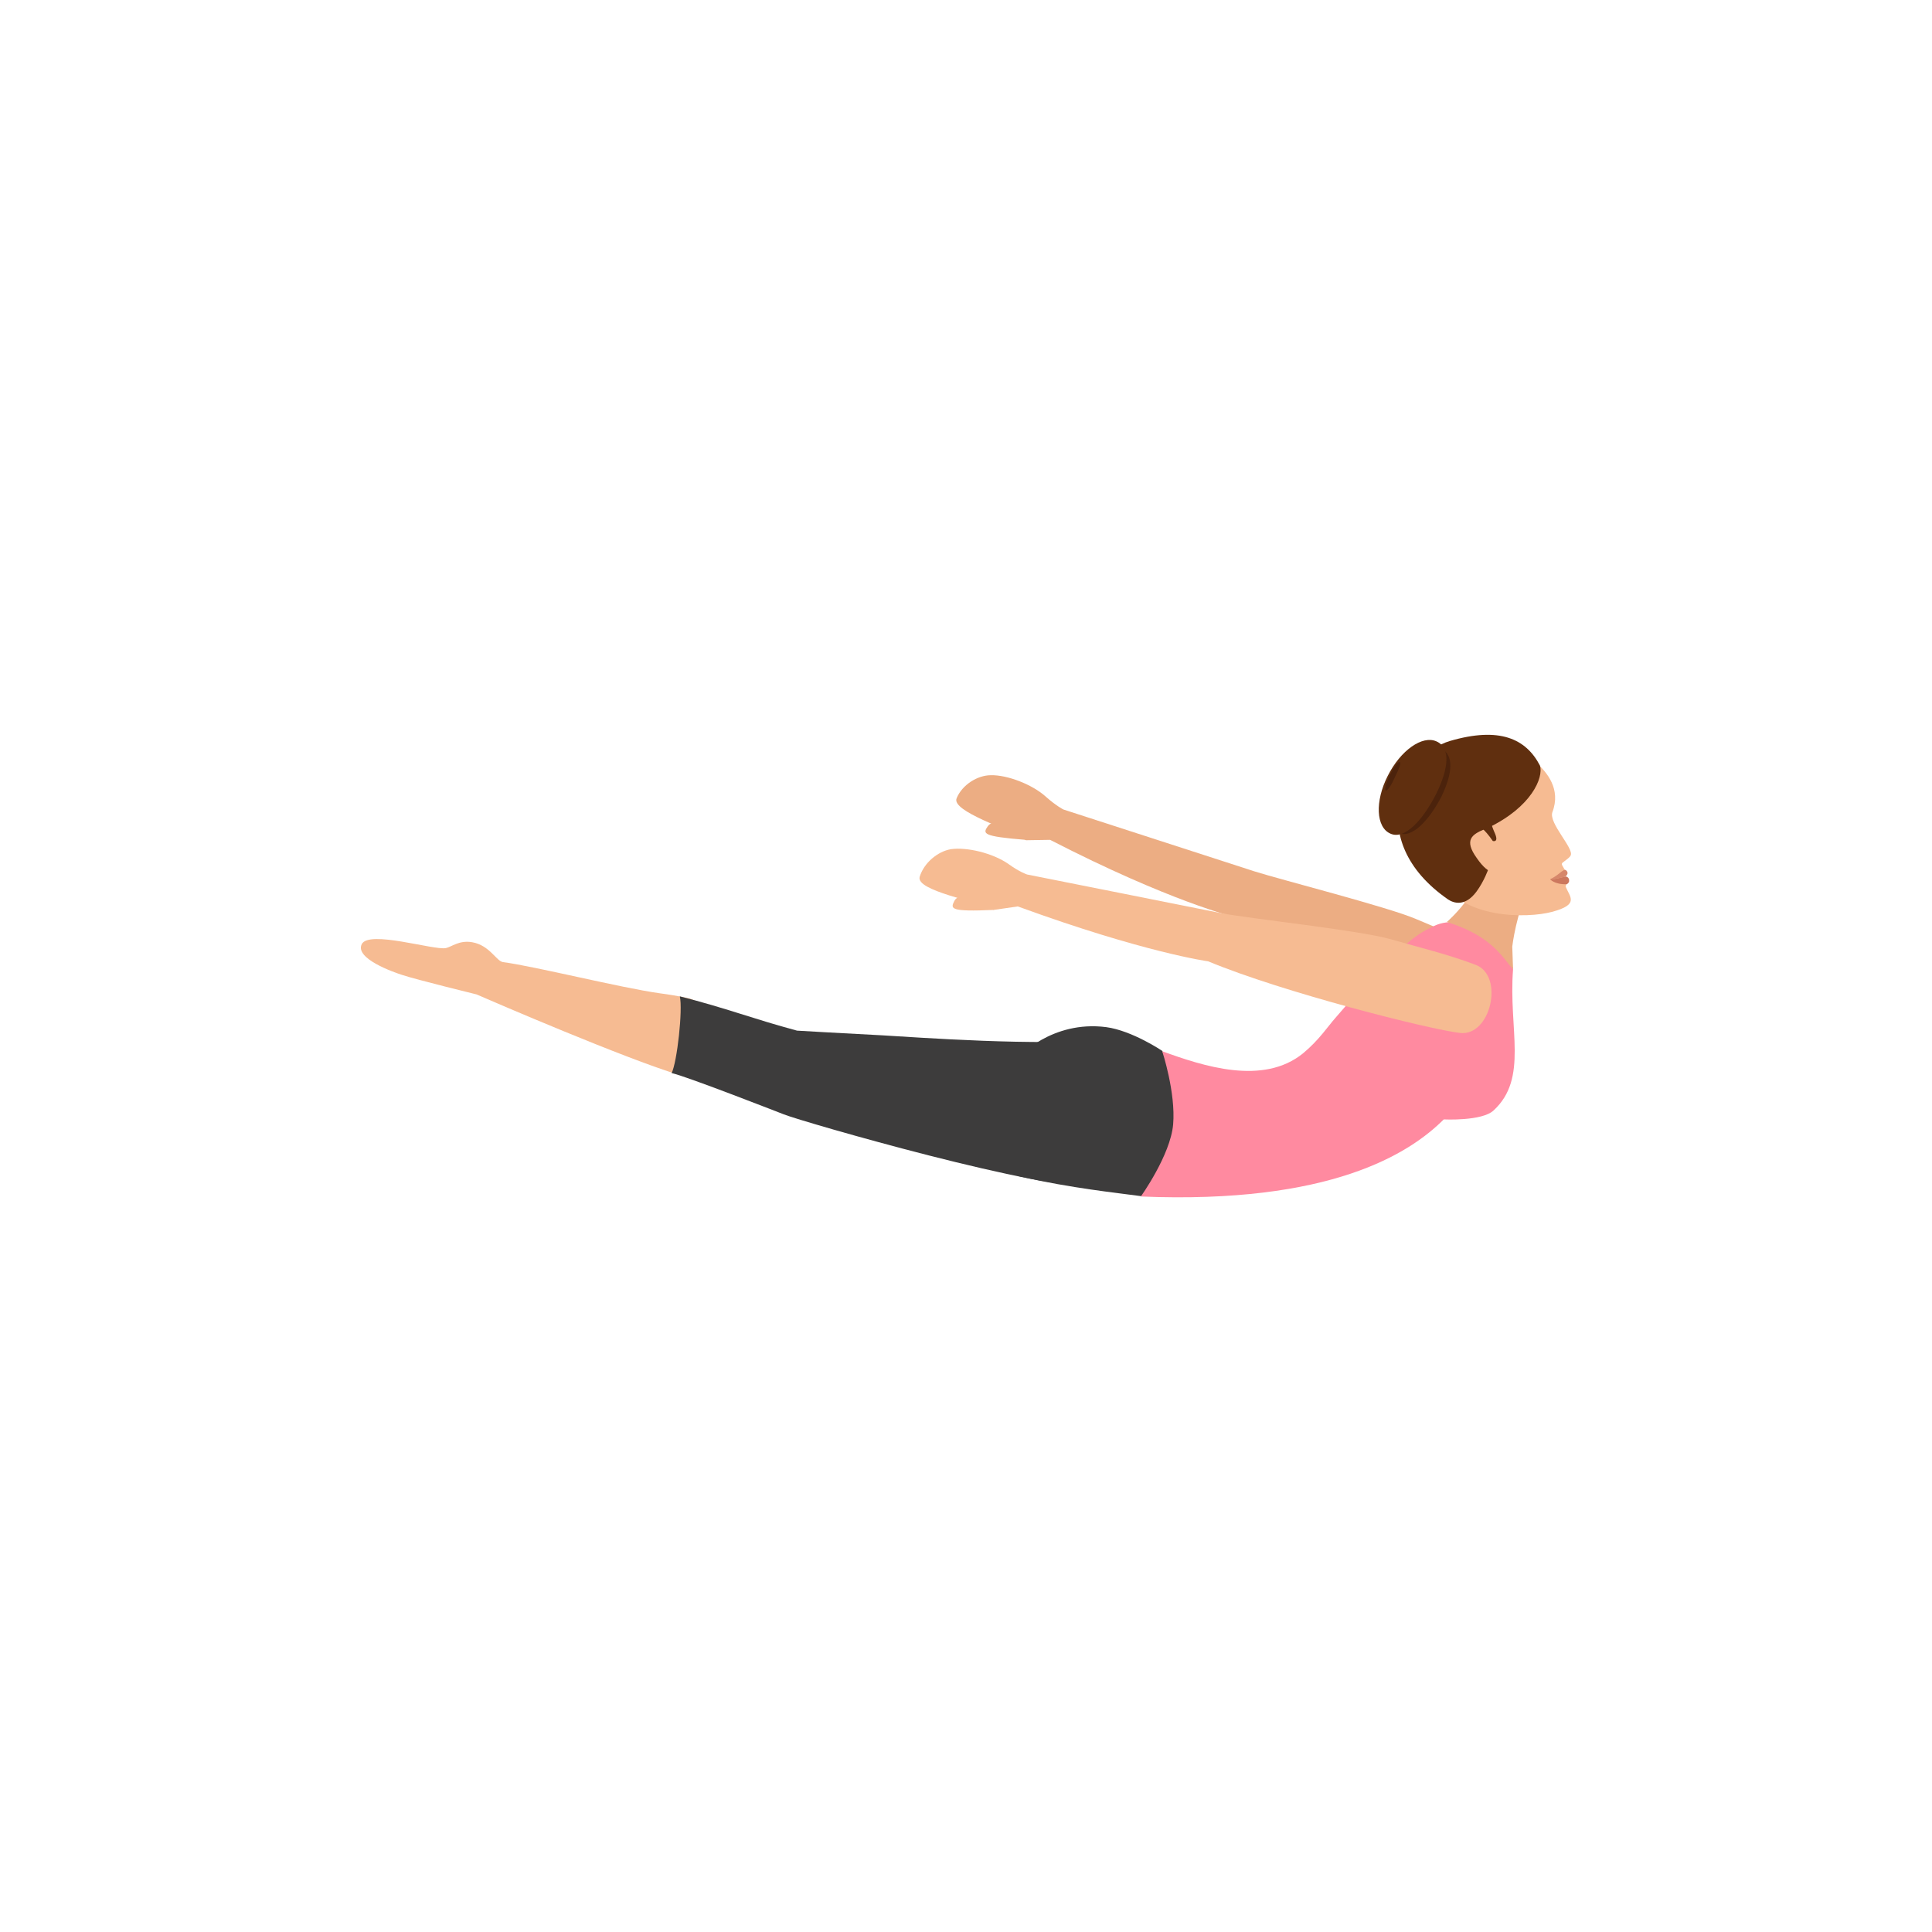
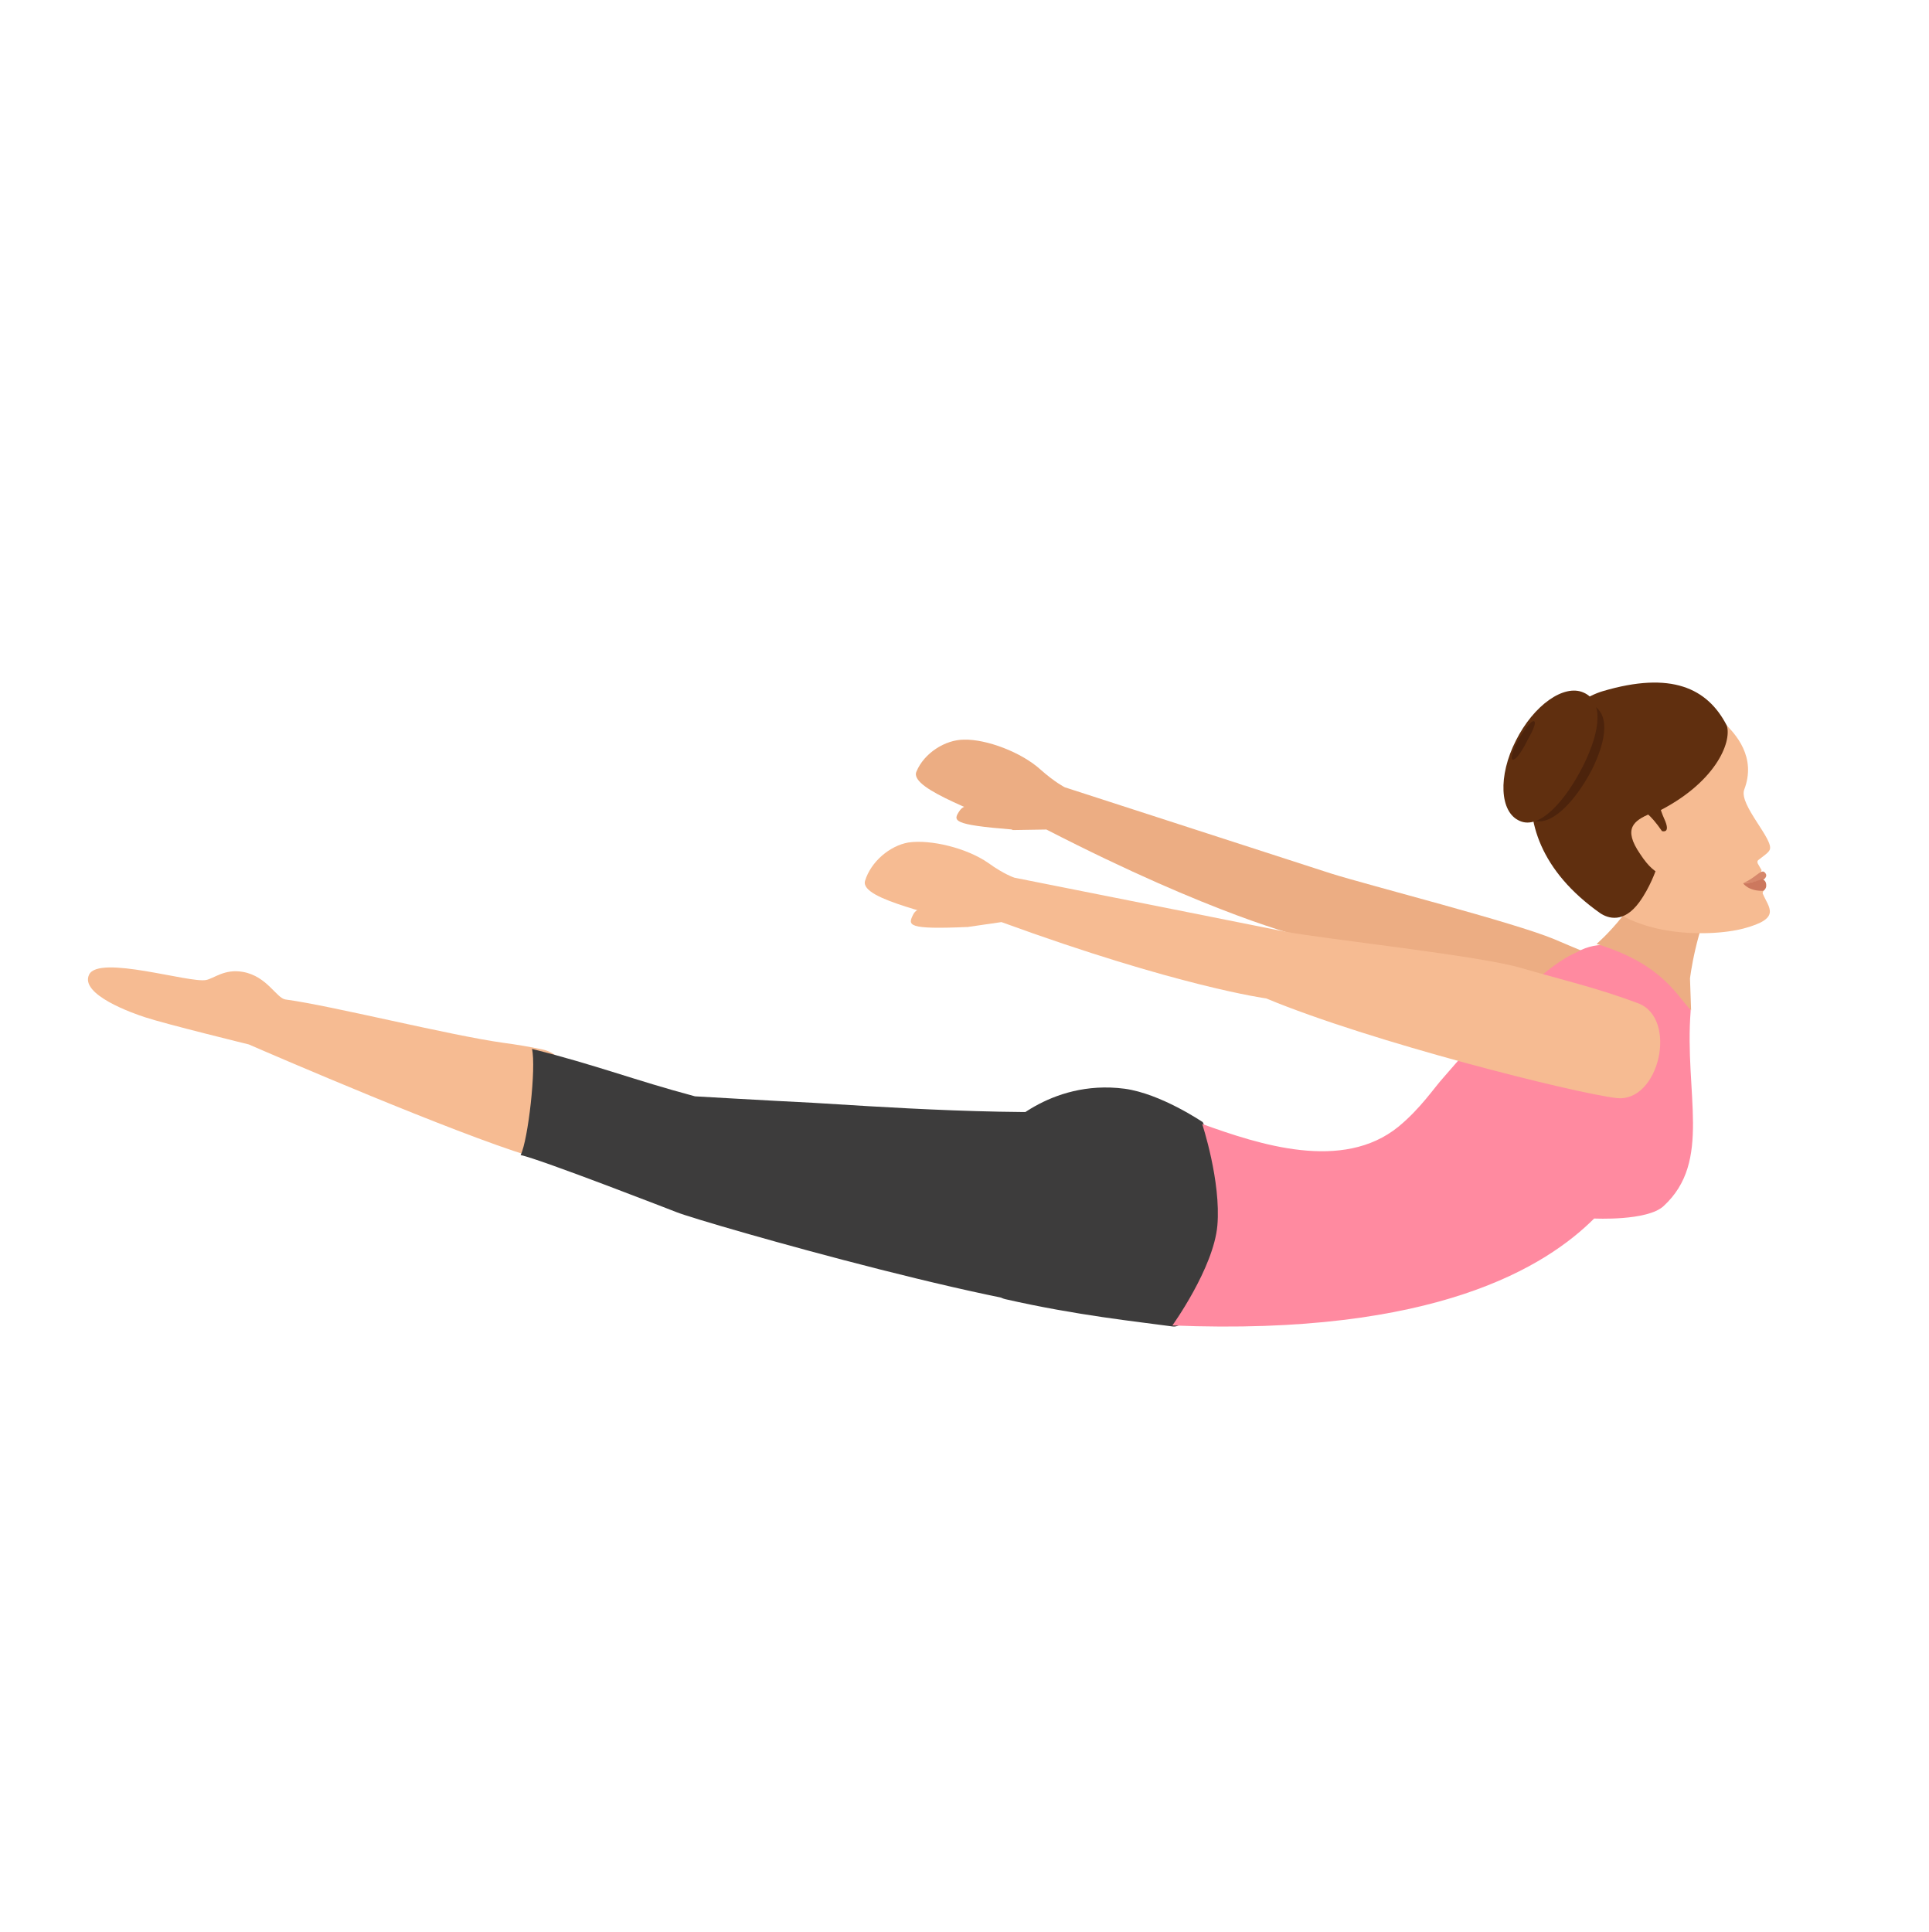
- <svg xmlns="http://www.w3.org/2000/svg" width="500" height="500" viewBox="0 0 500 500" fill="none">
-   <path d="M300.786 271.967C300.786 271.967 293.027 266.727 286.276 265.82C272.168 264.007 263.503 273.68 263.503 273.68C263.503 273.68 257.054 302.902 264.107 304.514C277.509 307.537 288.593 308.646 295.244 309.553C299.778 310.157 308.746 288.996 308.746 288.996L300.786 271.967Z" fill="#3D3C3C" />
-   <path d="M247.582 206.57C246.07 209.996 261.487 214.631 265.518 217.453L271.765 217.352C302.902 233.374 319.428 237.303 319.428 237.303C337.566 247.682 373.539 262.293 381.298 264.208C389.057 266.122 394.599 250.907 387.445 247.178C380.391 243.45 373.64 240.931 366.385 237.807C359.029 234.683 331.318 227.63 324.668 225.514C323.761 225.211 275.192 209.492 275.192 209.492C275.192 209.492 273.378 208.585 270.758 206.267C267.13 202.942 260.58 200.524 256.449 200.625C252.922 200.625 248.992 203.144 247.582 206.57Z" fill="#ECAD83" />
-   <path d="M261.588 214.026C261.588 214.026 257.154 211.608 255.643 213.825C254.333 215.739 254.131 216.445 265.417 217.352C265.417 217.452 265.921 215.941 261.588 214.026Z" fill="#ECAD83" />
-   <path d="M386.538 287.384C395.607 279.021 390.367 266.425 391.576 250.907C391.475 249.093 386.739 242.04 383.112 240.427C379.081 238.614 374.345 237.707 370.415 240.024C366.888 241.536 360.842 245.667 345.627 263.402C343.813 265.417 341.395 269.146 337.263 272.572C326.884 281.036 311.366 275.897 300.786 272.068C300.786 272.068 304.313 282.749 303.607 291.012C302.902 298.972 295.244 309.653 295.244 309.653C344.317 311.669 364.772 298.569 373.64 289.702C373.64 289.702 383.515 290.206 386.538 287.384Z" fill="#FF8AA0" />
-   <path d="M391.374 244.962C391.374 244.962 392.382 236.094 396.11 228.738L384.119 222.491C383.414 230.854 374.446 238.613 374.446 238.613C386.538 242.342 389.057 248.287 391.576 250.806L391.374 244.962Z" fill="#ECAD83" />
-   <path d="M401.753 210.198C404.071 204.152 400.242 199.819 397.723 197.501C389.863 190.246 383.817 191.052 376.36 193.269C366.586 196.191 370.415 223.096 372.632 227.227C378.174 237.908 395.204 237.707 401.653 235.994C408.807 234.079 406.288 232.165 405.179 229.444C405.179 229.343 405.381 228.839 405.381 228.839C405.079 227.832 404.676 226.522 404.978 225.111C404.978 225.111 404.474 224.305 404.273 223.902C404.172 223.599 404.172 223.398 404.474 223.196C405.381 222.491 406.288 221.886 406.489 221.383C407.396 219.569 400.746 213.019 401.753 210.198Z" fill="#F6BB92" />
-   <path d="M401.149 227.529C401.149 227.529 401.955 227.731 405.179 226.824C405.482 226.521 406.086 225.917 405.28 225.212C404.575 224.708 403.366 226.622 401.149 227.529Z" fill="#D6876B" />
-   <path d="M401.149 227.529C401.149 227.529 402.257 228.94 405.482 228.839C405.885 228.638 406.086 228.234 406.086 228.033C406.187 226.924 405.179 226.824 405.179 226.824C401.955 227.731 401.149 227.529 401.149 227.529Z" fill="#CC785E" />
-   <path d="M375.252 191.758C363.261 195.284 352.378 217.251 374.748 232.769C376.26 233.777 379.182 234.684 382.104 230.754C384.119 228.033 385.228 224.809 385.228 224.809C385.53 223.902 385.832 222.793 386.135 221.685C386.437 220.476 384.019 214.833 385.127 214.228C396.312 208.888 399.537 201.23 398.529 198.106C394.901 191.153 388.049 188.029 375.252 191.758Z" fill="#602F0F" />
-   <path d="M382.205 222.088C385.53 226.925 387.848 226.421 390.971 225.212L386.739 217.453L384.119 214.631C380.996 215.941 378.779 217.352 382.205 222.088Z" fill="#F6BB92" />
-   <path d="M361.951 215.538C358.424 213.926 358.021 207.779 361.044 201.733C364.067 195.687 369.307 192.06 372.833 193.672C376.36 195.284 375.957 200.121 373.035 206.167C369.911 212.213 365.377 217.151 361.951 215.538Z" fill="#4C230C" />
-   <path d="M386.739 215.337C386.336 214.43 386.034 213.523 385.832 212.818C385.53 211.81 385.53 211.104 385.53 211.104L382.406 213.422C382.507 213.926 382.709 214.43 382.809 214.934C382.809 214.934 383.112 214.732 383.716 214.329C383.716 214.329 383.615 214.329 383.615 214.43C384.321 215.034 385.228 216.042 386.336 217.654C386.437 217.654 388.049 218.158 386.739 215.337Z" fill="#602F0F" />
-   <path d="M359.835 215.74C356.106 214.127 355.804 207.376 359.129 200.826C362.455 194.176 368.098 190.246 371.725 191.858C375.453 193.47 374.95 198.811 371.725 205.361C368.4 212.011 363.563 217.453 359.835 215.74Z" fill="#602F0F" />
-   <path d="M358.625 204.555C358.222 204.353 358.726 202.539 359.734 200.524C360.742 198.509 361.85 196.997 362.253 197.199C362.656 197.4 362.152 198.811 361.145 200.826C360.238 202.942 359.129 204.756 358.625 204.555Z" fill="#4C230C" />
-   <path d="M238.009 226.925C237.001 230.552 252.822 233.172 257.154 235.49L263.402 234.583C296.252 246.574 312.676 248.791 312.676 248.791C332.023 256.852 370.012 266.425 377.872 267.332C385.832 268.239 389.359 252.519 381.903 249.698C374.446 246.876 367.493 245.264 359.835 243.047C352.177 240.83 323.358 237.707 316.405 236.397C315.498 236.195 265.82 226.32 265.82 226.32C265.82 226.32 263.906 225.716 260.984 223.599C256.953 220.778 250.202 219.166 246.07 219.77C242.644 220.375 239.117 223.297 238.009 226.925Z" fill="#F6BB92" />
-   <path d="M252.922 232.568C252.922 232.568 248.186 230.754 246.977 233.172C245.97 235.187 245.768 235.994 257.155 235.49C257.155 235.389 257.457 233.877 252.922 232.568Z" fill="#F6BB92" />
-   <path d="M93.612 244.357C95.425 240.629 112.253 245.97 115.377 245.365C116.888 245.063 118.803 243.249 122.229 243.854C126.763 244.66 128.476 248.791 130.189 248.993C138.553 250.101 160.621 255.643 170.697 257.054C173.015 257.356 175.433 257.759 177.852 258.263C187.727 260.178 179.061 279.122 175.534 278.114C161.628 273.882 128.174 259.472 123.337 257.356C123.337 257.356 107.719 253.527 104.091 252.318C101.874 251.612 91.798 248.086 93.612 244.357Z" fill="#F6BB92" />
-   <path d="M206.268 266.727C194.982 263.704 187.928 260.883 175.937 257.86C176.743 261.286 175.232 274.889 173.821 277.711C177.348 278.416 202.842 288.392 202.842 288.392C207.578 290.306 271.967 308.847 283.152 306.731C287.283 306.127 291.012 305.22 293.934 304.313C299.778 302.499 295.042 269.851 286.88 268.944C269.146 270.859 237.102 268.44 228.235 267.936C220.073 267.533 206.268 266.727 206.268 266.727Z" fill="#3D3C3C" />
+ <svg xmlns="http://www.w3.org/2000/svg" width="500" height="501" viewBox="0 0 500 501" fill="none">
+   <path d="M311.874 290.988C311.874 290.988 301.03 283.6 291.595 282.321C271.878 279.764 259.767 293.404 259.767 293.404C259.767 293.404 250.754 334.607 260.612 336.88C279.342 341.142 294.834 342.705 304.129 343.984C310.466 344.837 323 315 323 315L311.874 290.988Z" fill="#3D3C3C" />
+   <path d="M237.637 200.087C235.531 204.86 257.012 211.318 262.628 215.25L271.333 215.109C314.716 237.433 337.741 242.908 337.741 242.908C363.013 257.369 413.135 277.727 423.946 280.394C434.756 283.062 442.478 261.862 432.51 256.667C422.682 251.472 413.275 247.962 403.167 243.61C392.918 239.258 354.308 229.43 345.042 226.481C343.778 226.06 276.106 204.158 276.106 204.158C276.106 204.158 273.579 202.895 269.929 199.665C264.874 195.032 255.748 191.663 249.992 191.803C245.078 191.803 239.603 195.313 237.637 200.087Z" fill="#ECAD83" />
+   <path d="M257.152 210.475C257.152 210.475 250.974 207.105 248.868 210.194C247.043 212.862 246.762 213.845 262.487 215.108C262.487 215.249 263.189 213.143 257.152 210.475Z" fill="#ECAD83" />
+   <path d="M431.372 312.759C444.025 301.133 436.715 283.625 438.402 262.055C438.261 259.534 431.654 249.729 426.592 247.488C420.969 244.967 414.361 243.706 408.878 246.928C403.958 249.029 395.523 254.772 374.294 279.423C371.763 282.224 368.389 287.407 362.625 292.169C348.145 303.935 326.494 296.791 311.732 291.469C311.732 291.469 316.653 306.316 315.669 317.801C314.685 328.866 304 343.713 304 343.713C372.466 346.515 401.005 328.306 413.377 315.98C413.377 315.98 427.155 316.681 431.372 312.759Z" fill="#FF8AA0" />
+   <path d="M438.223 253.746C438.223 253.746 439.665 241.219 445 230.828L427.842 222.002C426.833 233.817 414 244.778 414 244.778C431.302 250.045 434.907 258.443 438.512 262.002L438.223 253.746Z" fill="#ECAD83" />
+   <path d="M452.277 204.789C455.509 196.355 450.17 190.311 446.657 187.078C435.698 176.958 427.267 178.082 416.87 181.175C403.24 185.251 408.58 222.781 411.671 228.544C419.399 243.444 443.144 243.163 452.137 240.773C462.113 238.103 458.6 235.432 457.055 231.637C457.055 231.496 457.336 230.793 457.336 230.793C456.914 229.388 456.352 227.56 456.774 225.592C456.774 225.592 456.071 224.468 455.79 223.906C455.65 223.484 455.649 223.203 456.071 222.922C457.336 221.938 458.6 221.094 458.881 220.392C460.146 217.862 450.872 208.725 452.277 204.789Z" fill="#F6BB92" />
+   <path d="M452 228.978C452 228.978 453.067 229.228 457.334 228.104C457.734 227.729 458.535 226.979 457.468 226.105C456.534 225.48 454.934 227.854 452 228.978Z" fill="#D6876B" />
+   <path d="M452 229.049C452 229.049 453.345 231.144 457.258 230.994C457.747 230.695 457.991 230.097 457.991 229.797C458.114 228.152 456.891 228.002 456.891 228.002C452.978 229.349 452 229.049 452 229.049Z" fill="#CC785E" />
+   <path d="M415.611 179.231C399.049 184.18 384.018 215.007 414.915 236.784C417.002 238.198 421.038 239.47 425.074 233.956C427.858 230.138 429.389 225.613 429.389 225.613C429.806 224.34 430.224 222.784 430.641 221.229C431.059 219.532 427.719 211.613 429.25 210.765C444.698 203.27 449.151 192.523 447.76 188.14C442.749 178.383 433.286 173.999 415.611 179.231Z" fill="#602F0F" />
+   <path d="M425.304 221.468C429.741 228.257 432.833 227.55 437 225.853L431.354 214.962L427.859 211.002C423.691 212.841 420.734 214.821 425.304 221.468Z" fill="#F6BB92" />
+   <path d="M397.131 212.578C392.166 210.362 391.598 201.915 395.854 193.606C400.11 185.298 407.487 180.313 412.452 182.528C417.418 184.744 416.85 191.391 412.736 199.699C408.338 208.008 401.954 214.793 397.131 212.578Z" fill="#4C230C" />
+   <path d="M431.529 212.299C430.968 211.035 430.547 209.772 430.266 208.789C429.845 207.385 429.845 206.402 429.845 206.402L425.492 209.632C425.633 210.334 425.913 211.035 426.054 211.737C426.054 211.737 426.475 211.457 427.317 210.895C427.317 210.895 427.177 210.895 427.177 211.035C428.16 211.878 429.423 213.282 430.968 215.528C431.108 215.528 433.354 216.23 431.529 212.299Z" fill="#602F0F" />
+   <path d="M394.041 212.861C388.847 210.615 388.425 201.208 393.059 192.082C397.692 182.816 405.554 177.341 410.608 179.587C415.803 181.833 415.101 189.274 410.608 198.4C405.975 207.667 399.236 215.248 394.041 212.861Z" fill="#602F0F" />
+   <path d="M392.214 196.981C391.595 196.708 392.369 194.254 393.916 191.526C395.464 188.799 397.167 186.754 397.786 187.026C398.405 187.299 397.631 189.208 396.084 191.936C394.69 194.799 392.988 197.254 392.214 196.981Z" fill="#4C230C" />
+   <path d="M224.3 228.443C222.896 233.497 244.939 237.148 250.976 240.377L259.681 239.113C305.451 255.821 328.336 258.91 328.336 258.91C355.292 270.141 408.222 283.479 419.174 284.743C430.265 286.006 435.179 264.104 424.789 260.173C414.4 256.242 404.712 253.996 394.042 250.907C383.372 247.818 343.218 243.466 333.53 241.641C332.267 241.36 263.05 227.601 263.05 227.601C263.05 227.601 260.383 226.758 256.311 223.81C250.695 219.879 241.289 217.632 235.532 218.475C230.759 219.317 225.845 223.389 224.3 228.443Z" fill="#F6BB92" />
+   <path d="M245.08 236.306C245.08 236.306 238.481 233.779 236.797 237.149C235.393 239.957 235.112 241.08 250.977 240.378C250.977 240.237 251.398 238.131 245.08 236.306Z" fill="#F6BB92" />
+   <path d="M23.109 252.73C25.637 247.535 49.083 254.977 53.435 254.134C55.541 253.713 58.209 251.186 62.983 252.028C69.3 253.151 71.687 258.908 74.074 259.189C85.727 260.733 116.474 268.455 130.514 270.42C133.743 270.842 137.113 271.403 140.482 272.105C154.241 274.773 142.167 301.168 137.253 299.764C117.878 293.867 71.266 273.79 64.527 270.842C64.527 270.842 42.765 265.506 37.711 263.822C34.622 262.839 20.582 257.925 23.109 252.73Z" fill="#F6BB92" />
+   <path d="M180.215 284.298C164.488 280.106 154.659 276.194 137.949 272.002C139.072 276.753 136.966 295.616 135 299.528C139.915 300.506 175.441 314.339 175.441 314.339C182.04 316.994 271.768 342.703 287.355 339.769C293.112 338.931 298.307 337.673 302.379 336.416C310.524 333.901 303.924 288.629 292.55 287.372C267.836 290.027 223.183 286.673 210.826 285.975C199.452 285.416 180.215 284.298 180.215 284.298Z" fill="#3D3C3C" />
</svg>
